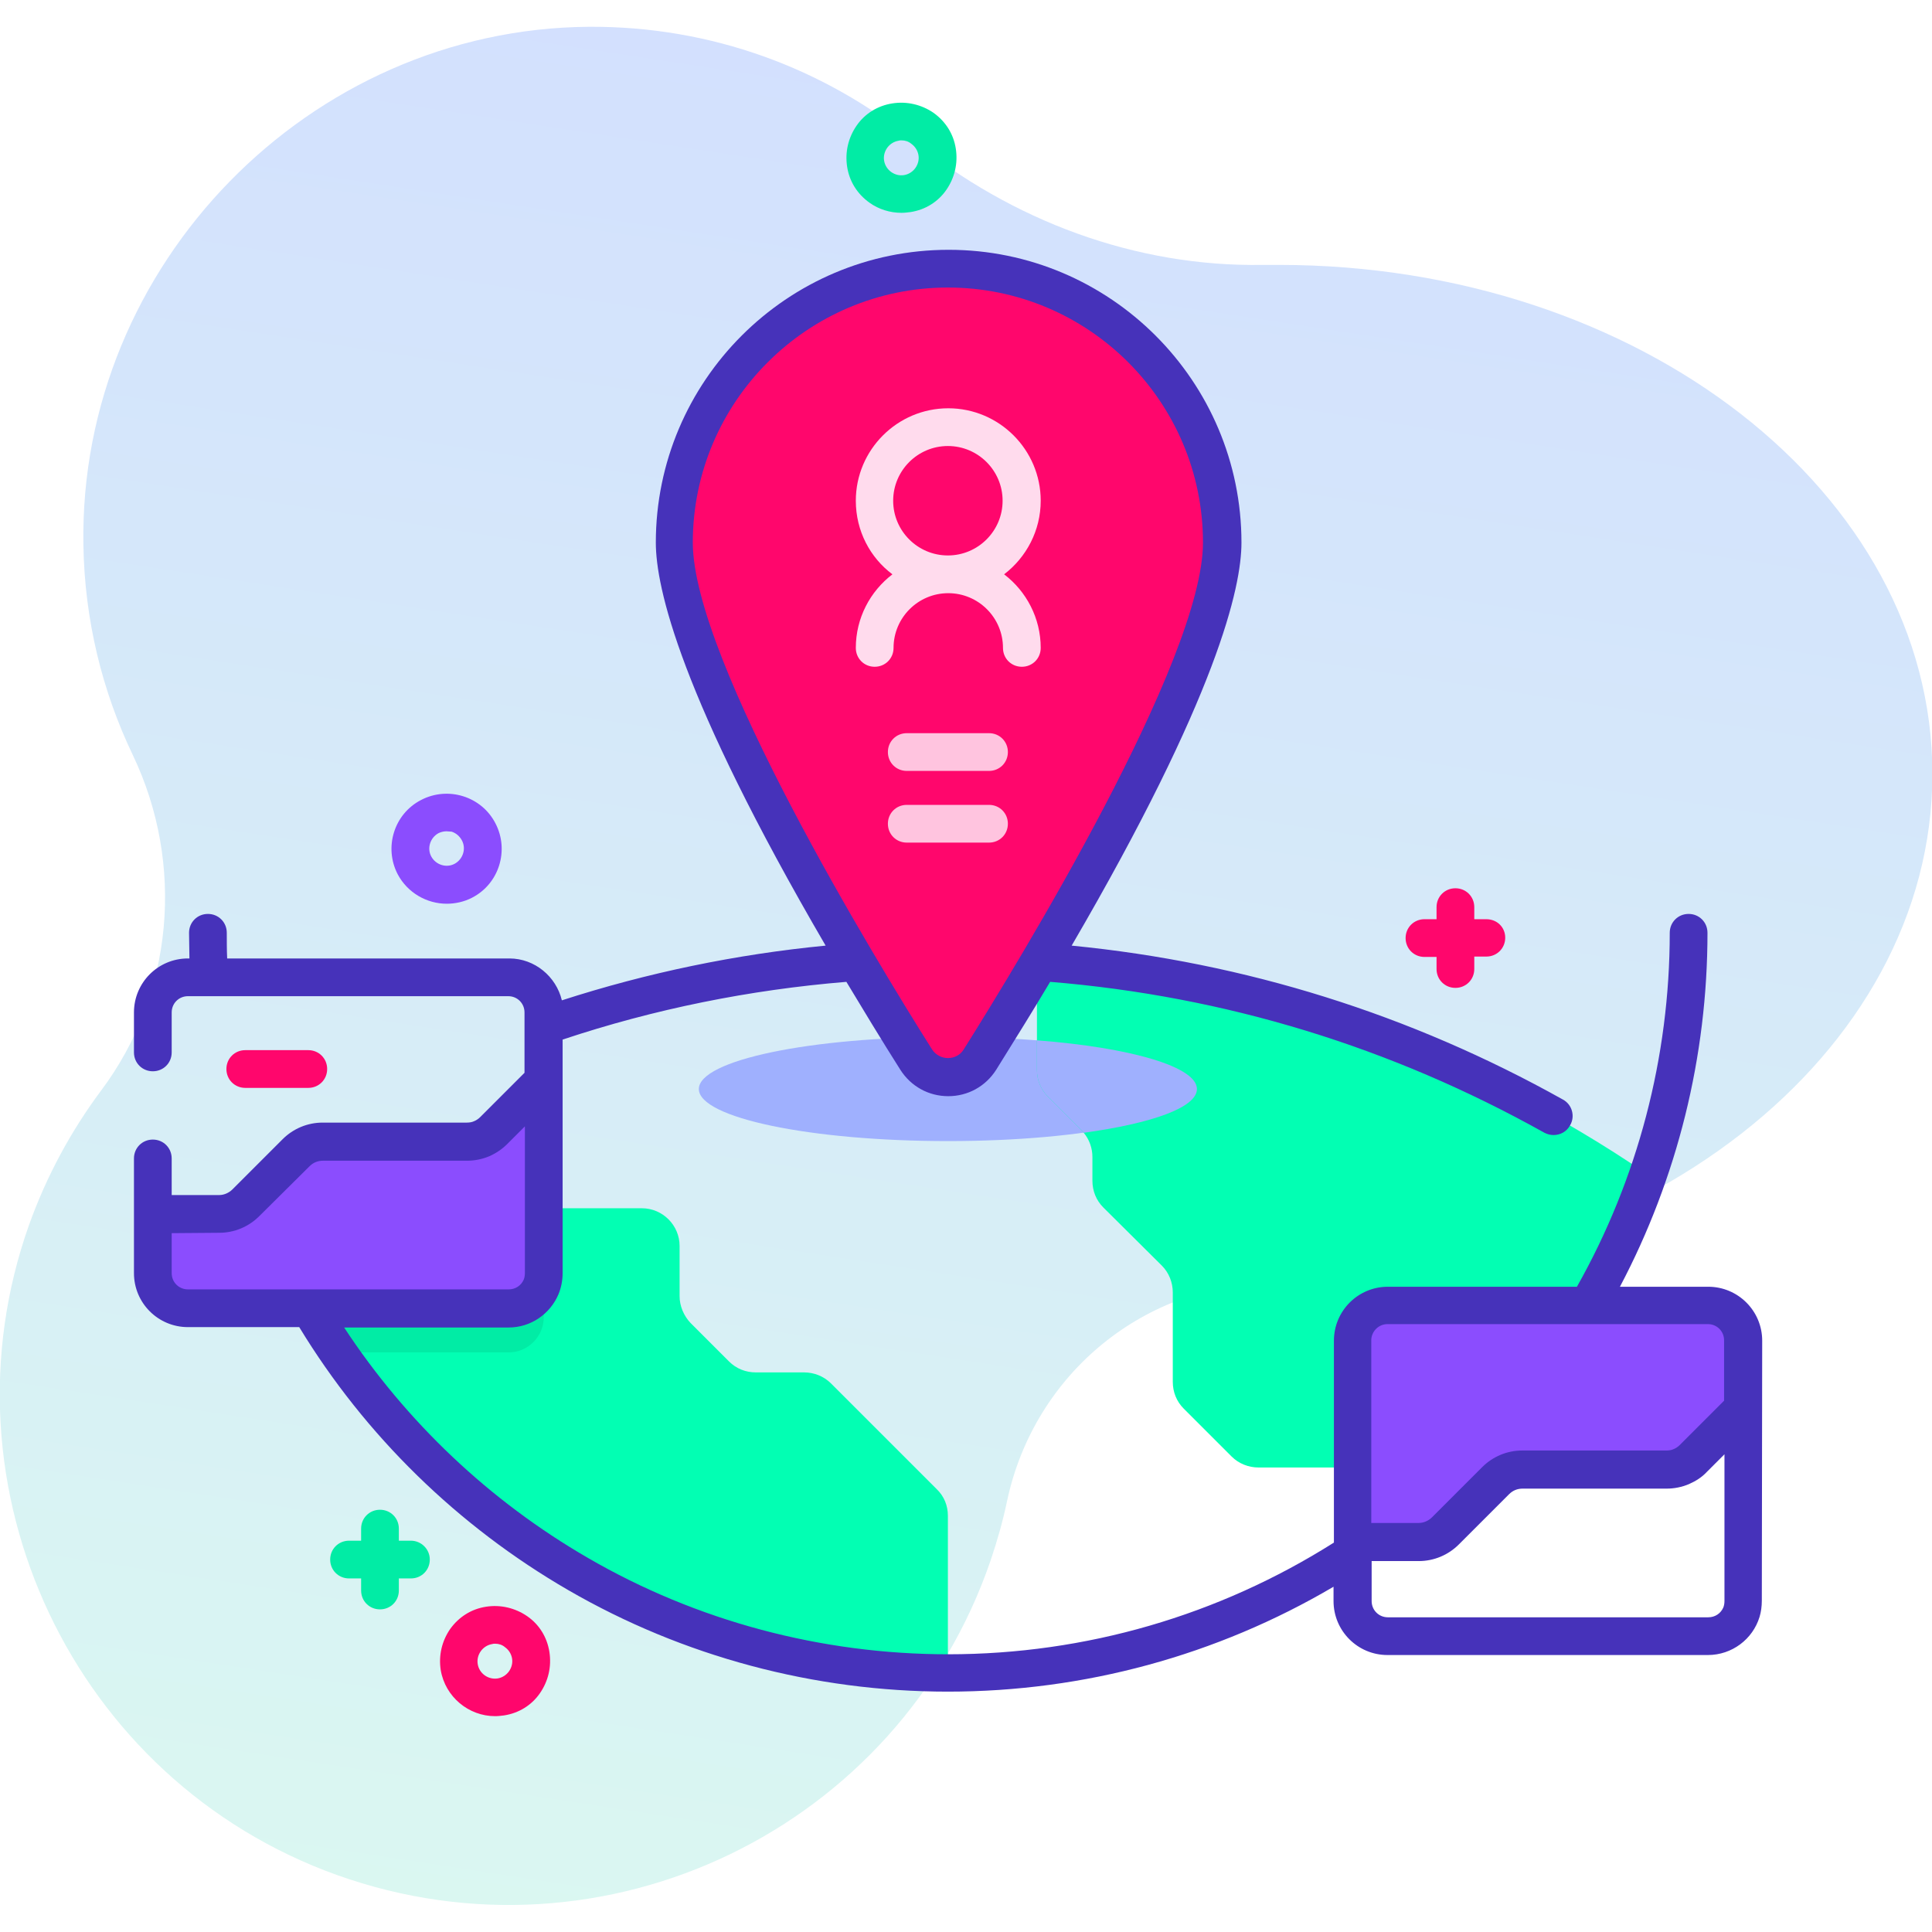
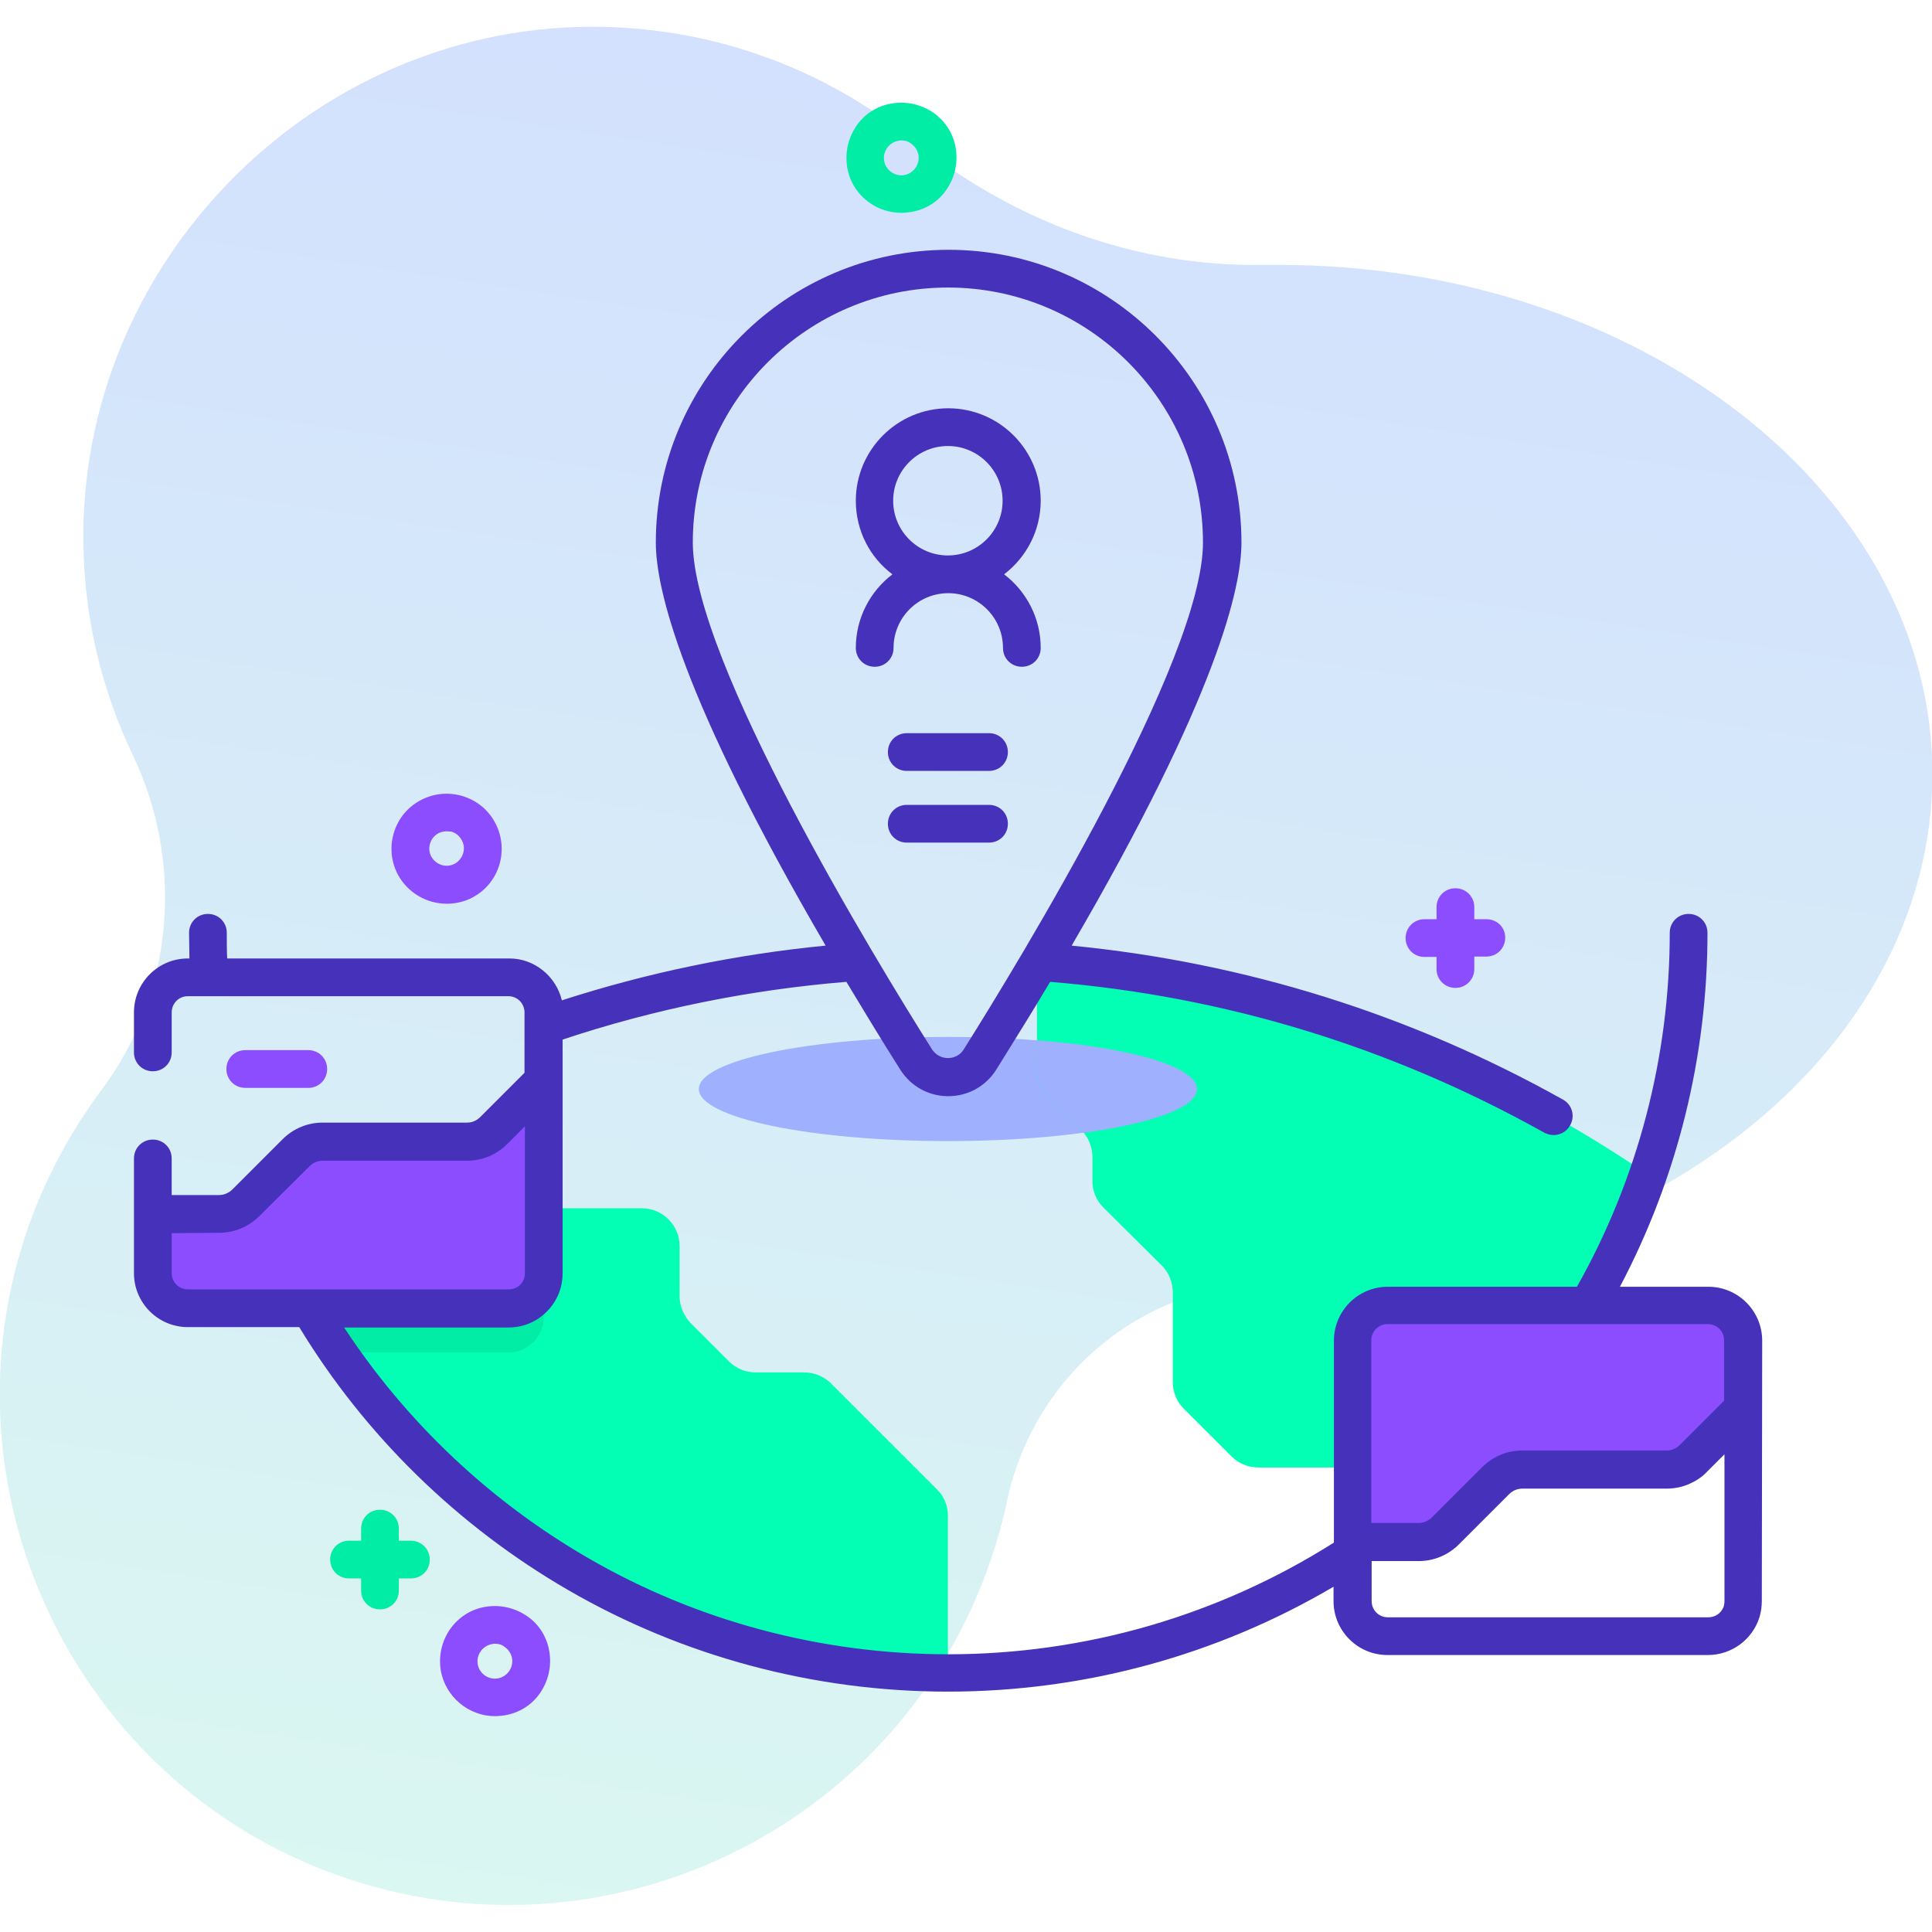
<svg xmlns="http://www.w3.org/2000/svg" version="1.1" id="Capa_1" x="0px" y="0px" viewBox="0 0 512 512" style="enable-background:new 0 0 512 512;" xml:space="preserve">
  <style type="text/css">
	.st0{fill:url(#SVGID_1_);}
	.st1{fill:#9FB0FE;}
	.st2{fill:#02FFB3;}
	.st3{fill:#01ECA5;}
- 	.st4{fill:#FF066C;}
- 	.st5{fill:#8B4DFE;}
- 	.st6{fill:#DCFDEE;}
- 	.st7{fill:#FFC4DF;}
- 	.st8{fill:#4632BA;}
- 	.st9{fill:#FFDBED;}
+ 	.st4{fill:#8B4DFE;}
+ 	.st5{fill:#DCFDEE;}
+ 	.st6{fill:#4632BA;}
</style>
-   <linearGradient id="SVGID_1_" gradientUnits="userSpaceOnUse" x1="301.873" y1="566.999" x2="193.979" y2="-138.093" gradientTransform="matrix(1 0 0 -1 0 512)">
-     <stop offset="4.850000e-02" style="stop-color:#D2DEFF" />
+   <linearGradient id="SVGID_1_" gradientUnits="userSpaceOnUse" x1="301.928" y1="-62.991" x2="194.034" y2="642.101" gradientTransform="matrix(1 0 0 1 0 8)">
+     <stop offset="4.850001e-02" style="stop-color:#D2DEFF" />
    <stop offset="1" style="stop-color:#DCFDEE" />
  </linearGradient>
  <path class="st0" d="M338.9,70.2c-1.4,0-2.7,0-4.1,0c-33.9,0.6-66.6-11.7-93-33.1c-23.4-18.9-53.2-30.2-85.7-30  C82,7.6,20.9,70.2,22.1,144.3c0.3,20,5,38.9,13.1,55.8C49,229,46,263.4,26.8,289c-7.9,10.6-14.4,22.5-19.1,35.6  c-24.8,69.8,11.8,147.3,81.6,172.3c71,25.4,148.8-12.2,173.2-83.3c1.8-5.3,3.3-10.6,4.4-15.9c7.2-33.7,36.6-57.9,71.1-57.7  c0.3,0,0.6,0,1,0c95.6,0,173.1-60.4,173.1-134.9S434.5,70.2,338.9,70.2L338.9,70.2z" />
  <ellipse class="st1" cx="251.2" cy="288.6" rx="66" ry="13.8" />
  <path class="st2" d="M251.2,401.7v41.7c-62.1,0-117.5-28.9-153.5-74c-2.8-3.5-5.5-7.2-8.1-10.9c-8.2-11.9-15.1-24.7-20.6-38.3h101.1  c5.5,0,10,4.5,10,10v13.3c0,2.6,1.1,5.2,2.9,7.1l10.2,10.2c1.9,1.9,4.4,2.9,7.1,2.9h12.8c2.6,0,5.2,1,7.1,2.9l28,28  C250.2,396.5,251.2,399,251.2,401.7L251.2,401.7z" />
  <path class="st3" d="M144.1,320.2v28.9c0,5.1-4.2,9.3-9.3,9.3H89.7c-8.2-11.9-15.1-24.7-20.6-38.3L144.1,320.2z" />
  <path class="st2" d="M436.7,311.3c-10.3,29.8-27.5,56.3-49.8,77.6h-53.4c-2.6,0-5.2-1-7.1-2.9l-12.7-12.7c-1.9-1.9-2.9-4.4-2.9-7.1  v-23.7c0-2.6-1-5.2-2.9-7.1L292.4,320c-1.9-1.9-2.9-4.4-2.9-7.1v-6.3c0-2.3-0.8-4.6-2.3-6.4c-0.2-0.2-0.4-0.5-0.6-0.7l-8.9-8.9  c-1.9-1.9-2.9-4.4-2.9-7.1v-28.7C334.5,259,389.9,279.3,436.7,311.3L436.7,311.3z" />
  <path class="st1" d="M317.2,288.6c0,4.9-11.9,9.1-30,11.6c-0.2-0.2-0.4-0.5-0.6-0.7l-8.9-8.9c-1.9-1.9-2.9-4.4-2.9-7.1v-7.8  C299.6,277.6,317.2,282.7,317.2,288.6L317.2,288.6z" />
  <path class="st4" d="M81.7,288.3H65c-2.8,0-5-2.2-5-5s2.2-5,5-5h16.7c2.8,0,5,2.2,5,5S84.5,288.3,81.7,288.3z" />
-   <path class="st5" d="M144.1,286.4v51c0,5.1-4.2,9.3-9.3,9.3h-85c-5.2,0-9.3-4.2-9.3-9.3v-15.6h17.6c2.7,0,5.2-1,7.1-2.9l13.3-13.3  c1.9-1.9,4.4-2.9,7.1-2.9h38.2c1.4,0,2.7-0.3,3.9-0.8s2.2-1.2,3.1-2.1L144.1,286.4z" />
-   <path class="st6" d="M399.6,375.3h-16.7c-2.8,0-5-2.2-5-5s2.2-5,5-5h16.7c2.8,0,5,2.2,5,5S402.4,375.3,399.6,375.3z" />
-   <path class="st5" d="M452.6,345.9h-84.9c-5.2,0-9.3,4.2-9.3,9.3v53.4H376c2.6,0,5.2-1,7.1-2.9l13.3-13.3c1.9-1.9,4.4-2.9,7.1-2.9  h38.2c1.4,0,2.7-0.3,3.9-0.8c1.2-0.5,2.2-1.2,3.2-2.1l13.2-13.2v-18.1C462,350.1,457.8,345.9,452.6,345.9z" />
-   <path class="st4" d="M323.8,143.8c0,31.6-45,106.5-64.1,136.9c-3.9,6.2-13,6.2-16.9,0c-19.1-30.5-64.1-105.4-64.1-136.9  c0-40.1,32.5-72.6,72.6-72.6S323.8,103.7,323.8,143.8z" />
-   <path class="st7" d="M262.1,204.3h-21.8c-2.8,0-5-2.2-5-5s2.2-5,5-5h21.8c2.8,0,5,2.2,5,5S264.9,204.3,262.1,204.3z" />
-   <path class="st7" d="M262.1,223.3h-21.8c-2.8,0-5-2.2-5-5s2.2-5,5-5h21.8c2.8,0,5,2.2,5,5S264.9,223.3,262.1,223.3z" />
-   <path class="st5" d="M118.4,239.5c-5.3,0-10.4-2.9-13-7.8c-3.7-7.1-1-16,6.2-19.7c7.1-3.7,16-1,19.7,6.2c3.7,7.1,1,16-6.2,19.7  C123,239,120.6,239.5,118.4,239.5z M122.8,233.4L122.8,233.4L122.8,233.4z M118.3,220.3c-0.7,0-1.5,0.2-2.1,0.5  c-2.2,1.2-3.1,4-1.9,6.2s4,3.1,6.2,1.9c2.2-1.2,3.1-4,1.9-6.2c-0.6-1.1-1.5-1.9-2.7-2.3C119.3,220.4,118.8,220.3,118.3,220.3z" />
+   <path class="st4" d="M144.1,286.4v51c0,5.1-4.2,9.3-9.3,9.3h-85c-5.2,0-9.3-4.2-9.3-9.3v-15.6h17.6c2.7,0,5.2-1,7.1-2.9l13.3-13.3  c1.9-1.9,4.4-2.9,7.1-2.9h38.2c1.4,0,2.7-0.3,3.9-0.8s2.2-1.2,3.1-2.1L144.1,286.4z" />
+   <path class="st5" d="M399.6,375.3h-16.7c-2.8,0-5-2.2-5-5s2.2-5,5-5h16.7c2.8,0,5,2.2,5,5S402.4,375.3,399.6,375.3z" />
+   <path class="st4" d="M452.6,345.9h-84.9c-5.2,0-9.3,4.2-9.3,9.3v53.4H376c2.6,0,5.2-1,7.1-2.9l13.3-13.3c1.9-1.9,4.4-2.9,7.1-2.9  h38.2c1.4,0,2.7-0.3,3.9-0.8c1.2-0.5,2.2-1.2,3.2-2.1l13.2-13.2v-18.1C462,350.1,457.8,345.9,452.6,345.9z" />
+   <path class="st6" d="M262.1,204.3h-21.8c-2.8,0-5-2.2-5-5s2.2-5,5-5h21.8c2.8,0,5,2.2,5,5S264.9,204.3,262.1,204.3z" />
+   <path class="st6" d="M262.1,223.3h-21.8c-2.8,0-5-2.2-5-5s2.2-5,5-5h21.8c2.8,0,5,2.2,5,5S264.9,223.3,262.1,223.3z" />
+   <path class="st4" d="M118.4,239.5c-5.3,0-10.4-2.9-13-7.8c-3.7-7.1-1-16,6.2-19.7c7.1-3.7,16-1,19.7,6.2c3.7,7.1,1,16-6.2,19.7  C123,239,120.6,239.5,118.4,239.5z M122.8,233.4L122.8,233.4L122.8,233.4z M118.3,220.3c-0.7,0-1.5,0.2-2.1,0.5  c-2.2,1.2-3.1,4-1.9,6.2s4,3.1,6.2,1.9c2.2-1.2,3.1-4,1.9-6.2c-0.6-1.1-1.5-1.9-2.7-2.3C119.3,220.4,118.8,220.3,118.3,220.3z" />
  <path class="st4" d="M131.2,454.8c-7,0-13.2-5.1-14.4-12.2c-0.6-3.9,0.3-7.7,2.5-10.9c2.3-3.2,5.6-5.3,9.5-5.9  c3.8-0.6,7.7,0.3,10.9,2.5s5.3,5.6,5.9,9.5c0.6,3.9-0.3,7.7-2.5,10.9s-5.6,5.3-9.5,5.9C132.8,454.7,132,454.8,131.2,454.8z   M131.2,435.6c-0.3,0-0.5,0-0.8,0.1c-1.2,0.2-2.3,0.9-3,1.9s-1,2.2-0.8,3.4c0.4,2.5,2.8,4.2,5.3,3.8c1.2-0.2,2.3-0.9,3-1.9  s1-2.2,0.8-3.4c-0.2-1.2-0.9-2.3-1.9-3C133.1,435.9,132.2,435.6,131.2,435.6L131.2,435.6z" />
  <path class="st3" d="M238.9,56.4c-3,0-6-0.9-8.5-2.7c-3.2-2.3-5.3-5.6-5.9-9.5s0.3-7.7,2.5-10.9s5.6-5.3,9.5-5.9  c3.8-0.6,7.7,0.3,10.9,2.5c3.2,2.3,5.3,5.6,5.9,9.5s-0.3,7.7-2.5,10.9s-5.6,5.3-9.5,5.9C240.5,56.3,239.7,56.4,238.9,56.4z   M240.5,51.3L240.5,51.3L240.5,51.3z M238.9,37.2c-0.3,0-0.5,0-0.8,0.1c-1.2,0.2-2.3,0.9-3,1.9s-1,2.2-0.8,3.4s0.9,2.3,1.9,3  s2.2,1,3.4,0.8s2.3-0.9,3-1.9s1-2.2,0.8-3.4s-0.9-2.3-1.9-3C240.8,37.5,239.9,37.2,238.9,37.2z" />
  <path class="st4" d="M393.9,243.6h-3.2v-3.2c0-2.8-2.2-5-5-5s-5,2.2-5,5v3.2h-3.2c-2.8,0-5,2.2-5,5s2.2,5,5,5h3.2v3.2  c0,2.8,2.2,5,5,5s5-2.2,5-5v-3.3h3.2c2.8,0,5-2.2,5-5S396.7,243.6,393.9,243.6L393.9,243.6z" />
  <path class="st3" d="M108.9,408.3h-3.2v-3.2c0-2.8-2.2-5-5-5s-5,2.2-5,5v3.2h-3.2c-2.8,0-5,2.2-5,5s2.2,5,5,5h3.2v3.2  c0,2.8,2.2,5,5,5s5-2.2,5-5v-3.2h3.2c2.8,0,5-2.2,5-5S111.6,408.3,108.9,408.3z" />
-   <path class="st8" d="M467,355.3c0-7.9-6.4-14.3-14.3-14.3h-23.4c15.2-28.8,23.2-61,23.2-93.8c0-2.8-2.2-5-5-5s-5,2.2-5,5  c0,32.9-8.5,65.3-24.6,93.8h-50.1c-7.9,0-14.3,6.4-14.3,14.3v53.4l0,0v0.1c-30.5,19.3-65.8,29.6-102.2,29.6  c-33.6,0-66.7-8.8-95.6-25.6c-25.9-15-48.1-36-64.5-61h43.6c5.9,0,11-3.6,13.2-8.8c0.7-1.7,1.1-3.6,1.1-5.6v-61.9  c24.3-8.1,49.6-13.2,75.2-15.3c4.4,7.3,9.1,15.1,14.3,23.3c2.8,4.4,7.5,7,12.7,7c5.2,0,9.9-2.6,12.7-7c5.1-8.2,9.9-15.9,14.3-23.3  c46.4,3.8,90.4,17.3,131,40c0.8,0.4,1.6,0.6,2.4,0.6c1.8,0,3.5-0.9,4.4-2.6c1.4-2.4,0.5-5.5-1.9-6.8  c-40.4-22.6-84.2-36.3-130.2-40.8c38.6-66.2,45-95,45-106.8c0-42.8-34.8-77.6-77.6-77.6s-77.6,34.8-77.6,77.6  c0,11.8,6.4,40.6,45,106.8c-23.8,2.3-47.3,7.2-69.9,14.5c-1.5-6.3-7.2-11.1-13.9-11.1H60.2c-0.1-2.3-0.1-4.5-0.1-6.8  c0-2.8-2.2-5-5-5s-5,2.2-5,5c0,2.3,0.1,4.5,0.1,6.8h-0.4c-7.9,0-14.3,6.4-14.3,14.3v10.6c0,2.8,2.2,5,5,5s5-2.2,5-5v-10.6  c0-2.4,1.9-4.3,4.3-4.3h84.9c2.4,0,4.3,1.9,4.3,4.3v16l-11.8,11.8c-0.4,0.4-1,0.8-1.5,1c-0.6,0.3-1.3,0.4-2,0.4H85.5  c-4,0-7.8,1.6-10.6,4.4l-13.3,13.3c-0.9,0.9-2.2,1.5-3.5,1.5H45.5V307c0-2.8-2.2-5-5-5s-5,2.2-5,5v30.4c0,7.9,6.4,14.3,14.3,14.3  h29.5c17.5,28.8,42.1,52.8,71.3,69.7c30.4,17.6,65.2,26.9,100.6,26.9c36.1,0,71.3-9.6,102.2-27.8v3.8c0,7.9,6.4,14.3,14.3,14.3h84.9  c6.4,0,11.9-4.2,13.7-10.1c0.4-1.3,0.6-2.8,0.6-4.3L467,355.3L467,355.3z M251.2,76.2c37.3,0,67.6,30.3,67.6,67.6  c0,31.1-48.5,110.6-63.4,134.3c-0.9,1.5-2.5,2.3-4.2,2.3s-3.3-0.9-4.2-2.3c-14.9-23.6-63.4-103.2-63.4-134.3  C183.6,106.5,214,76.2,251.2,76.2z M58.1,326.7c4,0,7.8-1.6,10.6-4.4L82,309.1c1-1,2.2-1.5,3.6-1.5h38.2c2,0,4-0.4,5.9-1.2  c1.8-0.8,3.4-1.9,4.7-3.2l4.7-4.7v38.9c0,0.6-0.1,1.2-0.3,1.7c-0.7,1.6-2.2,2.6-4,2.6h-85c-2.4,0-4.3-1.9-4.3-4.3v-10.6L58.1,326.7z   M457,424.3c0,0.6-0.1,1.2-0.3,1.7c-0.7,1.6-2.2,2.6-4,2.6h-84.9c-2.4,0-4.3-1.9-4.3-4.3v-10.6H376c4,0,7.8-1.6,10.6-4.4l13.3-13.3  c1-1,2.2-1.5,3.6-1.5h38.2c2,0,4-0.4,5.9-1.2c1.8-0.8,3.4-1.8,4.7-3.2l4.7-4.7L457,424.3L457,424.3z M367.7,350.9h84.9  c2.4,0,4.3,1.9,4.3,4.3v16L445.1,383c-0.4,0.4-1,0.8-1.5,1c-0.6,0.3-1.3,0.4-2,0.4h-38.2c-4,0-7.8,1.6-10.6,4.4l-13.3,13.3  c-0.9,0.9-2.2,1.5-3.5,1.5h-12.6v-48.4C363.4,352.9,365.3,350.9,367.7,350.9L367.7,350.9z" />
-   <path class="st9" d="M266.1,152.2c5.9-4.5,9.7-11.6,9.7-19.5c0-13.5-11-24.5-24.5-24.5s-24.5,11-24.5,24.5c0,8,3.8,15.1,9.7,19.5  c-5.9,4.5-9.7,11.6-9.7,19.5c0,2.8,2.2,5,5,5s5-2.2,5-5c0-8,6.5-14.5,14.5-14.5s14.5,6.5,14.5,14.5c0,2.8,2.2,5,5,5s5-2.2,5-5  C275.8,163.8,272,156.7,266.1,152.2z M236.7,132.7c0-8,6.5-14.5,14.5-14.5c8,0,14.5,6.5,14.5,14.5s-6.5,14.5-14.5,14.5  C243.2,147.2,236.7,140.7,236.7,132.7z" />
+   <path class="st6" d="M467,355.3c0-7.9-6.4-14.3-14.3-14.3h-23.4c15.2-28.8,23.2-61,23.2-93.8c0-2.8-2.2-5-5-5s-5,2.2-5,5  c0,32.9-8.5,65.3-24.6,93.8h-50.1c-7.9,0-14.3,6.4-14.3,14.3v53.4l0,0v0.1c-30.5,19.3-65.8,29.6-102.2,29.6  c-33.6,0-66.7-8.8-95.6-25.6c-25.9-15-48.1-36-64.5-61h43.6c5.9,0,11-3.6,13.2-8.8c0.7-1.7,1.1-3.6,1.1-5.6v-61.9  c24.3-8.1,49.6-13.2,75.2-15.3c4.4,7.3,9.1,15.1,14.3,23.3c2.8,4.4,7.5,7,12.7,7c5.2,0,9.9-2.6,12.7-7c5.1-8.2,9.9-15.9,14.3-23.3  c46.4,3.8,90.4,17.3,131,40c0.8,0.4,1.6,0.6,2.4,0.6c1.8,0,3.5-0.9,4.4-2.6c1.4-2.4,0.5-5.5-1.9-6.8  c-40.4-22.6-84.2-36.3-130.2-40.8c38.6-66.2,45-95,45-106.8c0-42.8-34.8-77.6-77.6-77.6s-77.6,34.8-77.6,77.6  c0,11.8,6.4,40.6,45,106.8c-23.8,2.3-47.3,7.2-69.9,14.5c-1.5-6.3-7.2-11.1-13.9-11.1H60.2c-0.1-2.3-0.1-4.5-0.1-6.8  c0-2.8-2.2-5-5-5s-5,2.2-5,5c0,2.3,0.1,4.5,0.1,6.8h-0.4c-7.9,0-14.3,6.4-14.3,14.3v10.6c0,2.8,2.2,5,5,5s5-2.2,5-5v-10.6  c0-2.4,1.9-4.3,4.3-4.3h84.9c2.4,0,4.3,1.9,4.3,4.3v16l-11.8,11.8c-0.4,0.4-1,0.8-1.5,1c-0.6,0.3-1.3,0.4-2,0.4H85.5  c-4,0-7.8,1.6-10.6,4.4l-13.3,13.3c-0.9,0.9-2.2,1.5-3.5,1.5H45.5V307c0-2.8-2.2-5-5-5s-5,2.2-5,5v30.4c0,7.9,6.4,14.3,14.3,14.3  h29.5c17.5,28.8,42.1,52.8,71.3,69.7c30.4,17.6,65.2,26.9,100.6,26.9c36.1,0,71.3-9.6,102.2-27.8v3.8c0,7.9,6.4,14.3,14.3,14.3h84.9  c6.4,0,11.9-4.2,13.7-10.1c0.4-1.3,0.6-2.8,0.6-4.3L467,355.3L467,355.3z M251.2,76.2c37.3,0,67.6,30.3,67.6,67.6  c0,31.1-48.5,110.6-63.4,134.3c-0.9,1.5-2.5,2.3-4.2,2.3s-3.3-0.9-4.2-2.3c-14.9-23.6-63.4-103.2-63.4-134.3  C183.6,106.5,214,76.2,251.2,76.2z M58.1,326.7c4,0,7.8-1.6,10.6-4.4L82,309.1c1-1,2.2-1.5,3.6-1.5h38.2c2,0,4-0.4,5.9-1.2  c1.8-0.8,3.4-1.9,4.7-3.2l4.7-4.7v38.9c0,0.6-0.1,1.2-0.3,1.7c-0.7,1.6-2.2,2.6-4,2.6h-85c-2.4,0-4.3-1.9-4.3-4.3v-10.6L58.1,326.7z   M457,424.3c0,0.6-0.1,1.2-0.3,1.7c-0.7,1.6-2.2,2.6-4,2.6h-84.9c-2.4,0-4.3-1.9-4.3-4.3v-10.6H376c4,0,7.8-1.6,10.6-4.4l13.3-13.3  c1-1,2.2-1.5,3.6-1.5h38.2c2,0,4-0.4,5.9-1.2c1.8-0.8,3.4-1.8,4.7-3.2l4.7-4.7L457,424.3L457,424.3z M367.7,350.9h84.9  c2.4,0,4.3,1.9,4.3,4.3v16L445.1,383c-0.4,0.4-1,0.8-1.5,1c-0.6,0.3-1.3,0.4-2,0.4h-38.2c-4,0-7.8,1.6-10.6,4.4l-13.3,13.3  c-0.9,0.9-2.2,1.5-3.5,1.5h-12.6v-48.4C363.4,352.9,365.3,350.9,367.7,350.9L367.7,350.9z" />
+   <path class="st6" d="M266.1,152.2c5.9-4.5,9.7-11.6,9.7-19.5c0-13.5-11-24.5-24.5-24.5s-24.5,11-24.5,24.5c0,8,3.8,15.1,9.7,19.5  c-5.9,4.5-9.7,11.6-9.7,19.5c0,2.8,2.2,5,5,5s5-2.2,5-5c0-8,6.5-14.5,14.5-14.5s14.5,6.5,14.5,14.5c0,2.8,2.2,5,5,5s5-2.2,5-5  C275.8,163.8,272,156.7,266.1,152.2z M236.7,132.7c0-8,6.5-14.5,14.5-14.5c8,0,14.5,6.5,14.5,14.5s-6.5,14.5-14.5,14.5  C243.2,147.2,236.7,140.7,236.7,132.7z" />
</svg>
